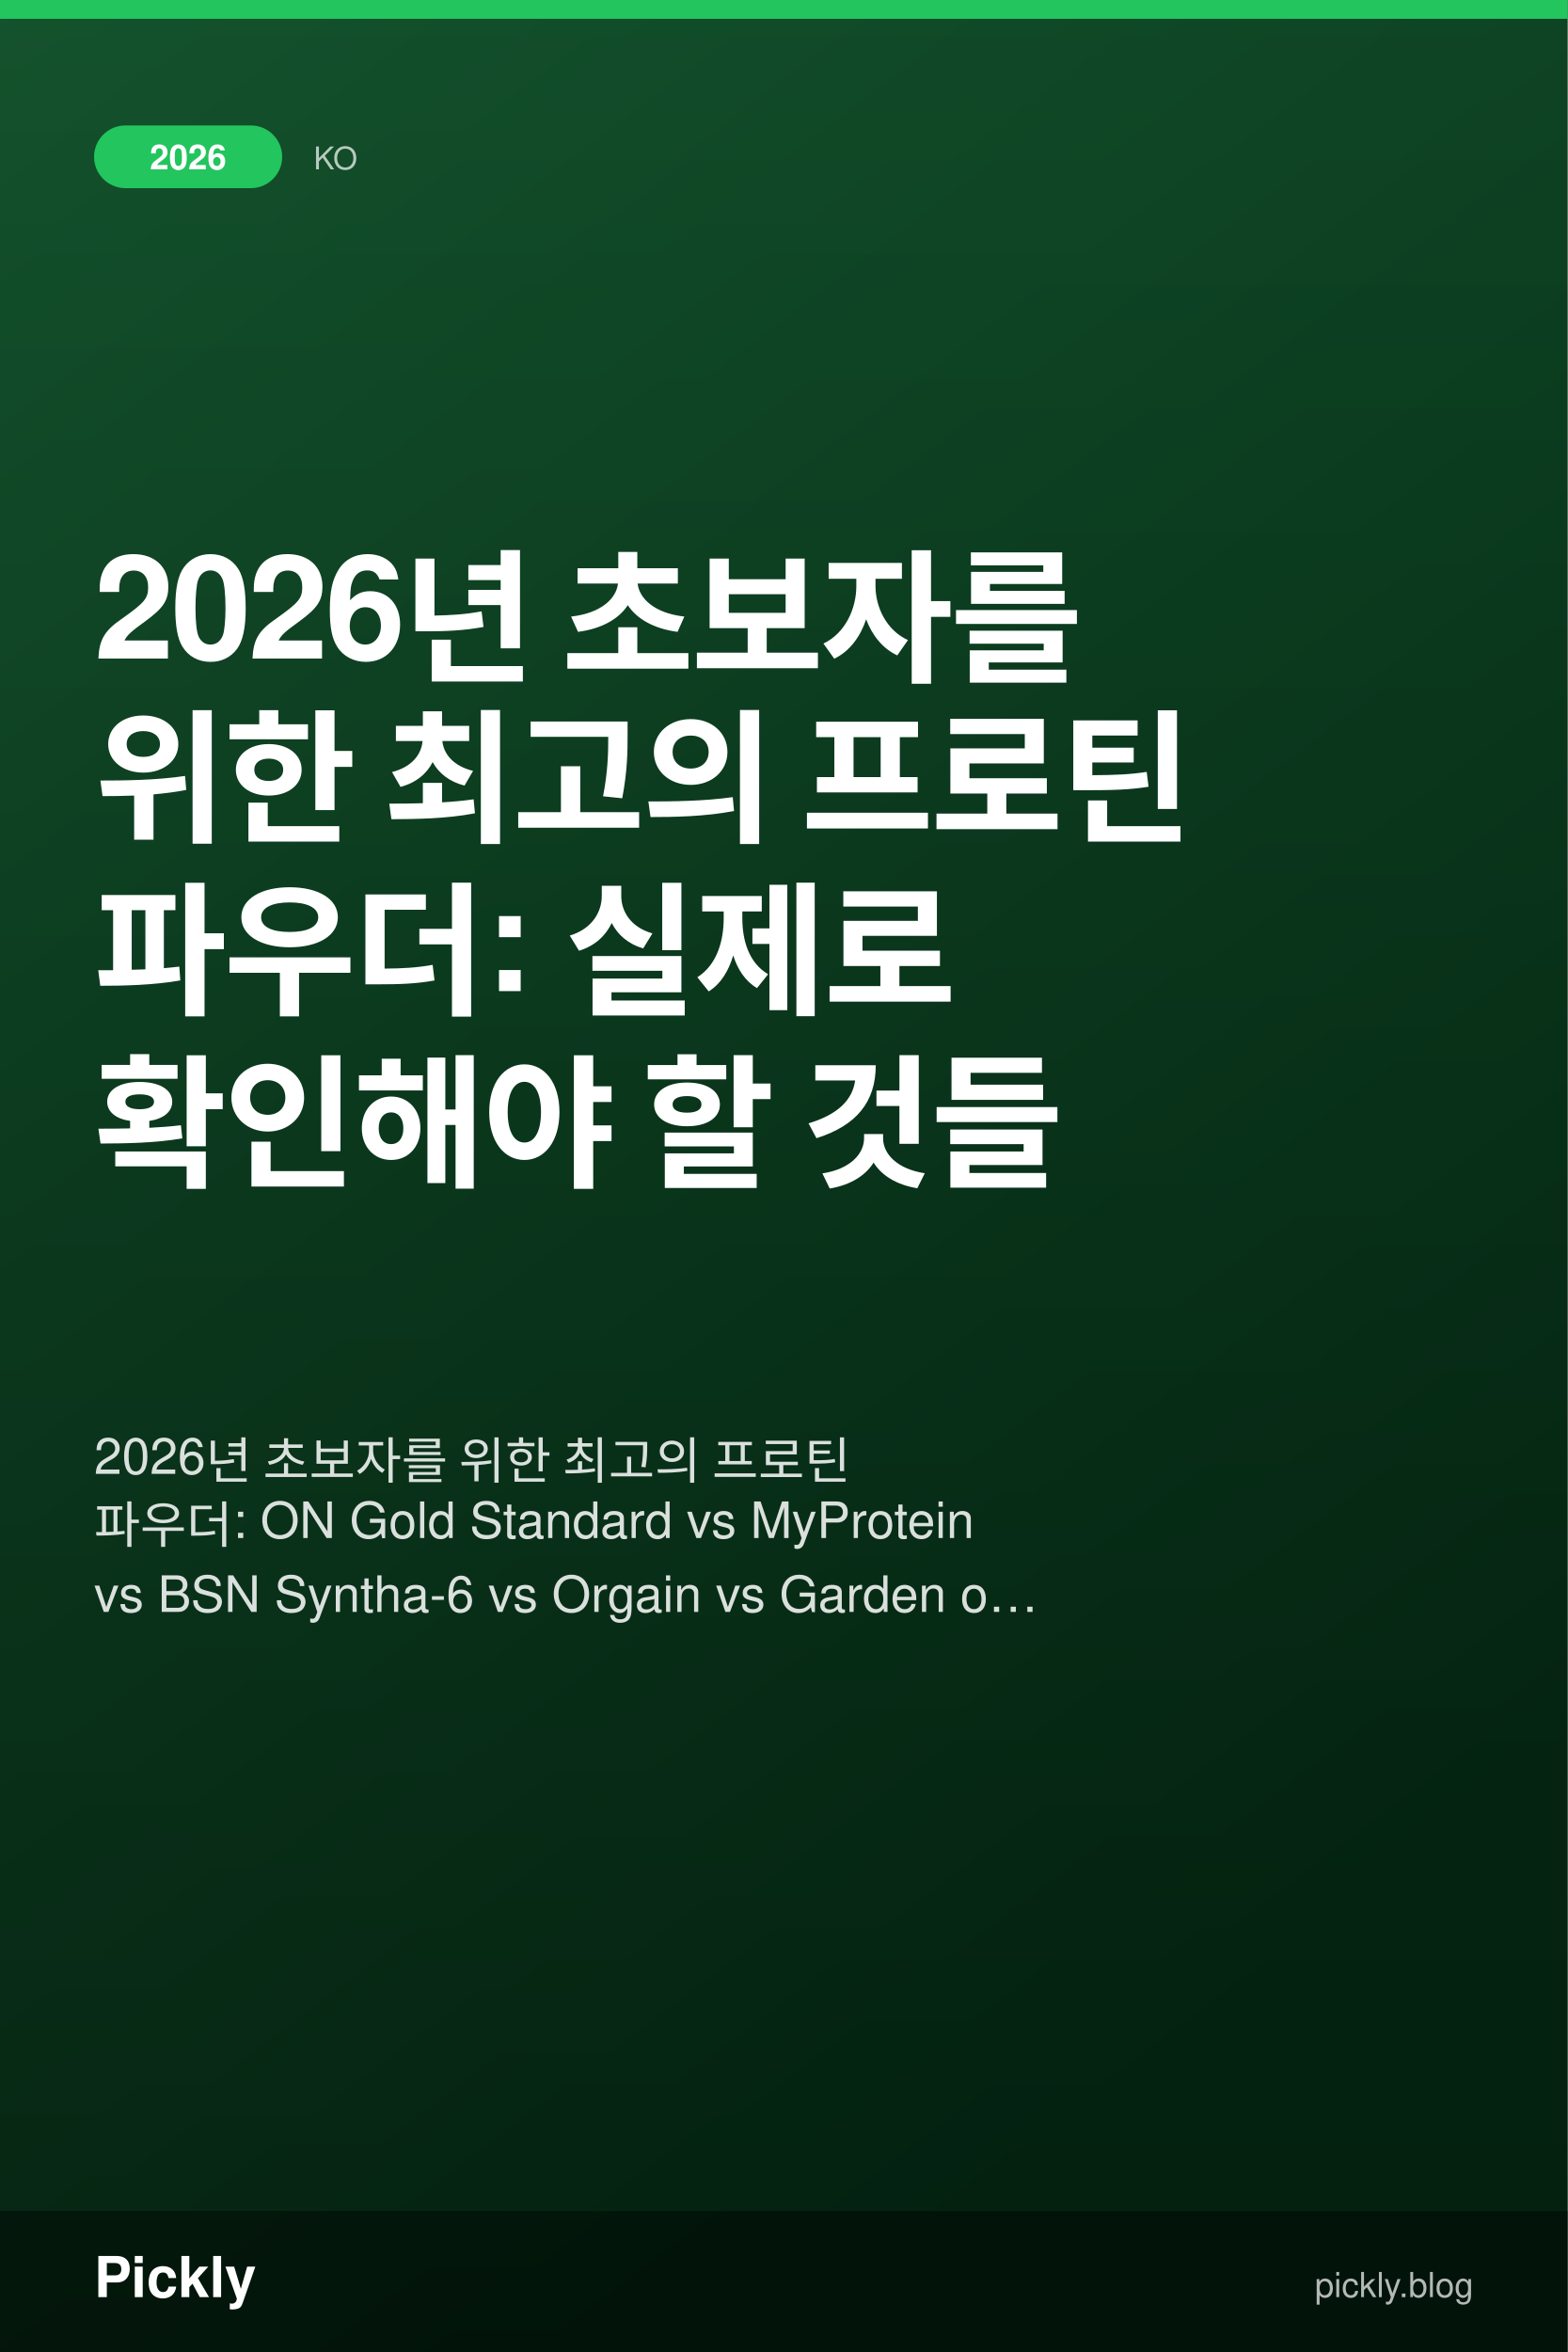
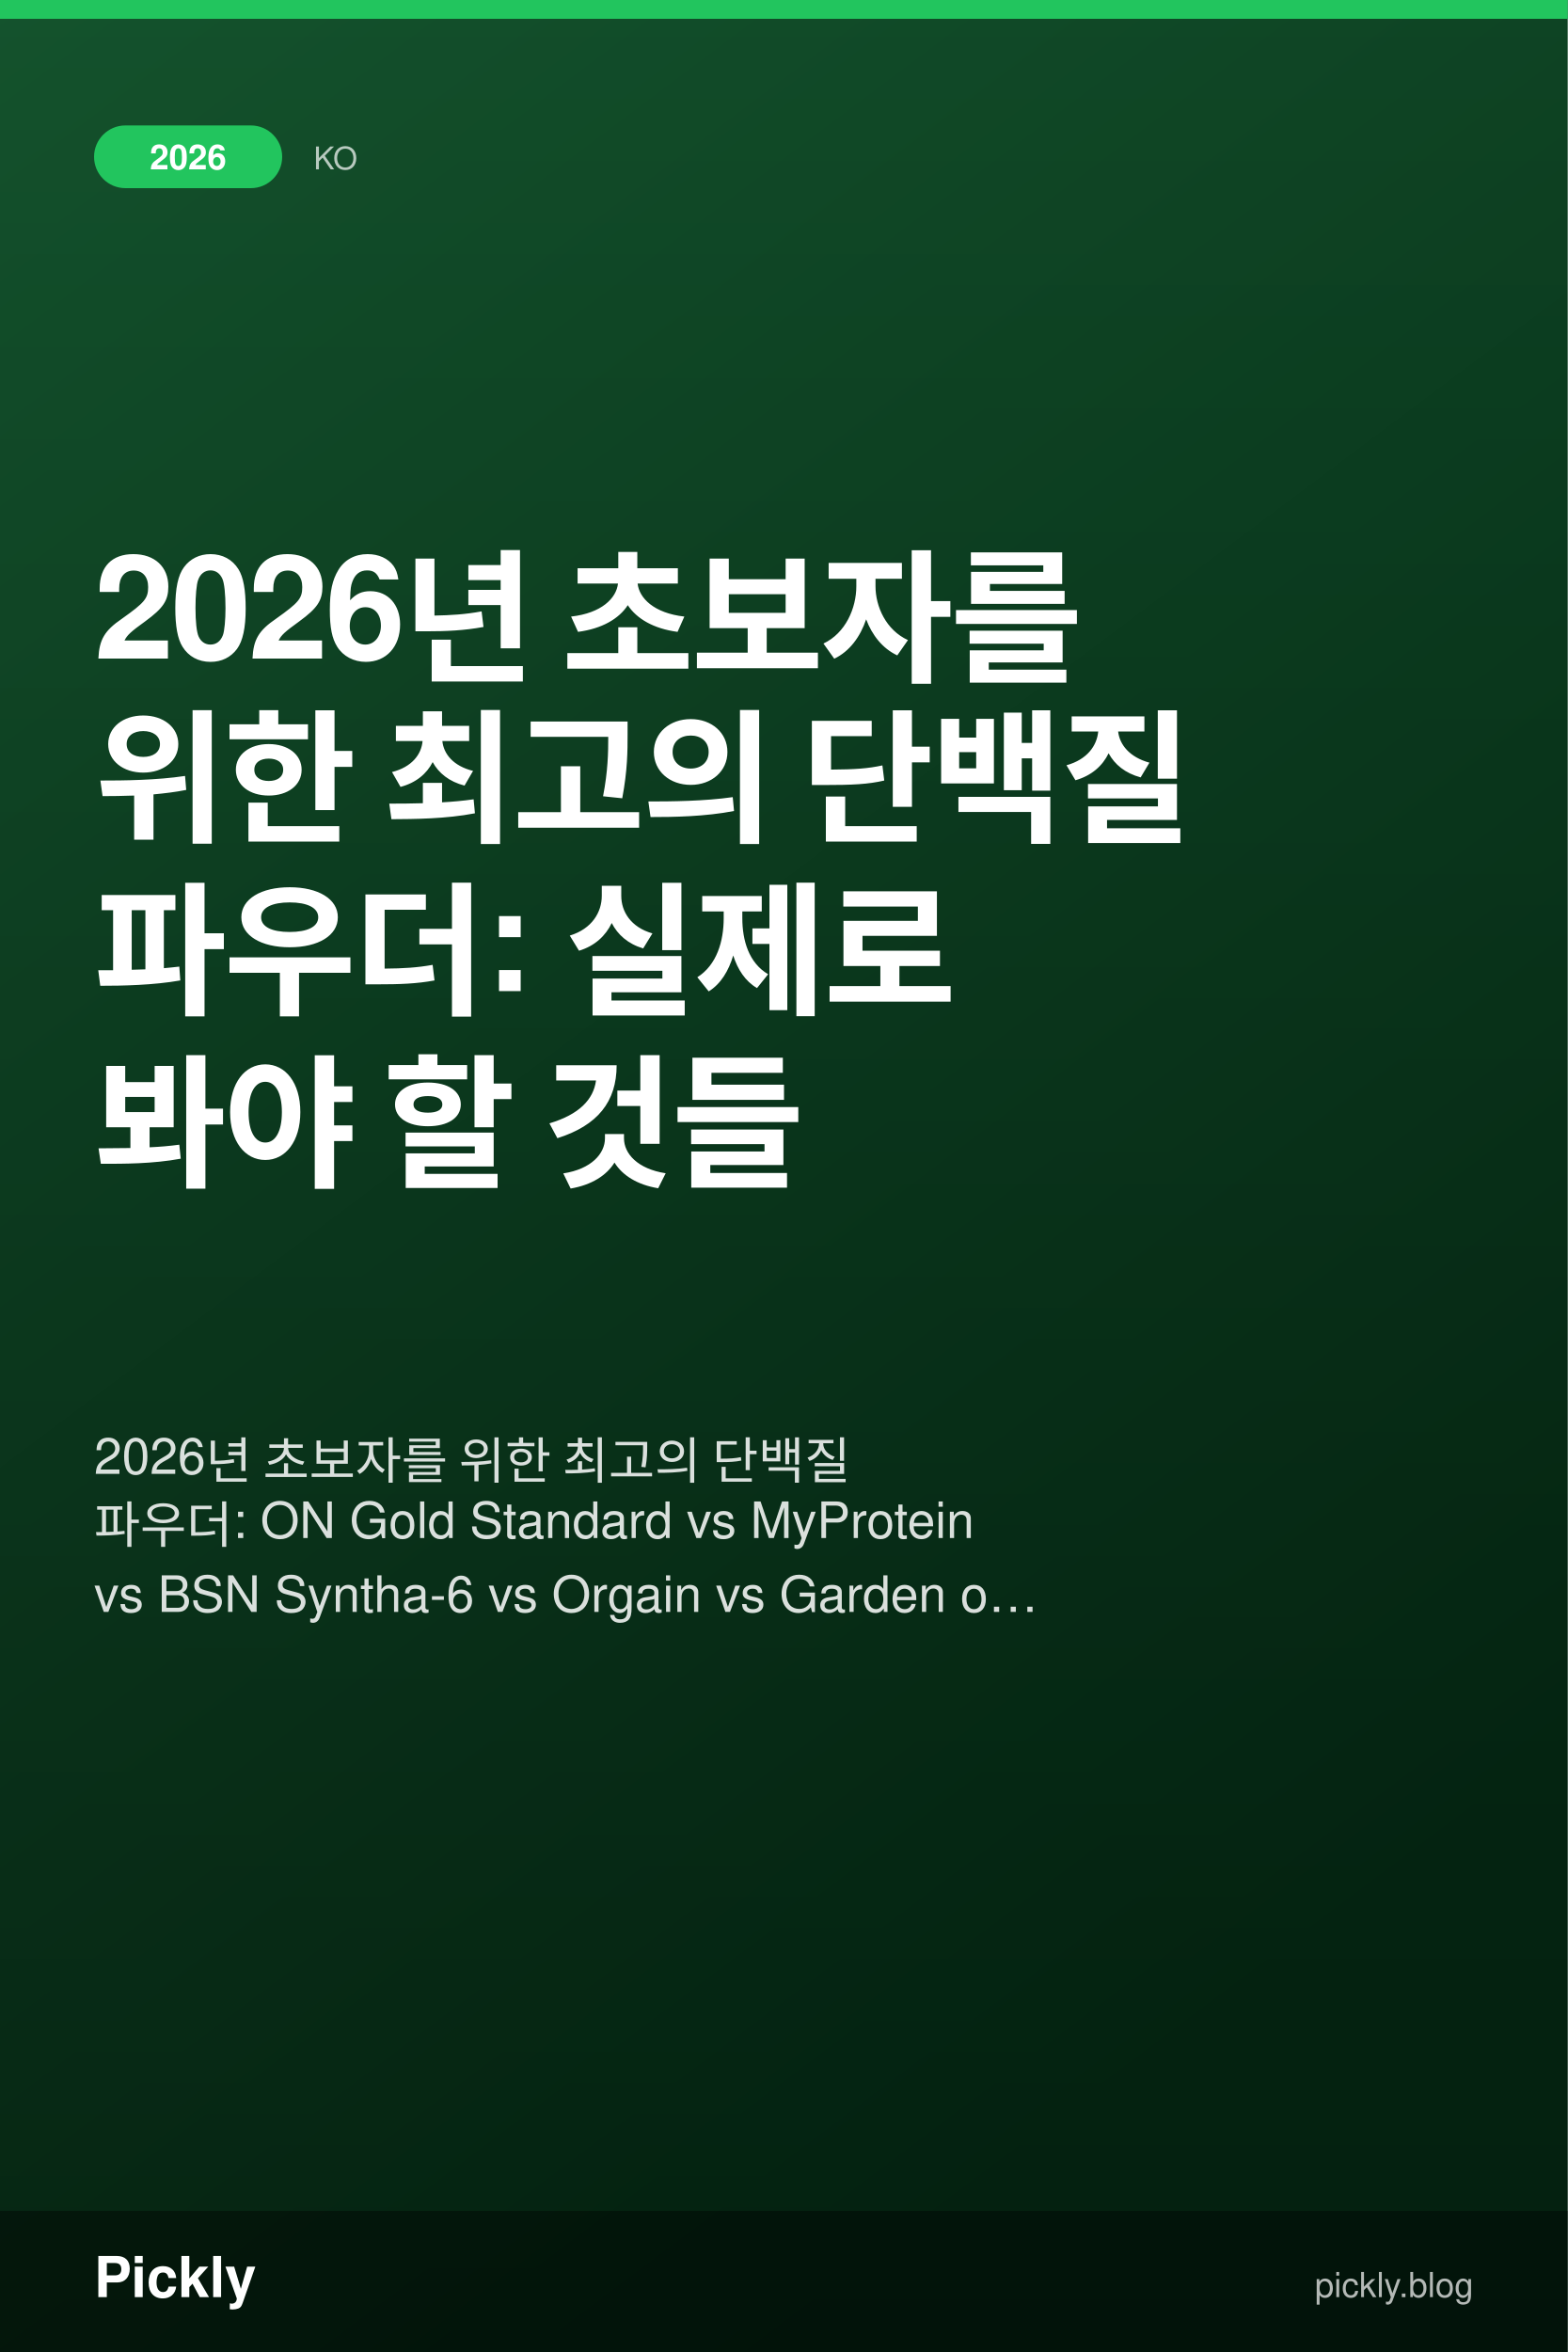
<svg xmlns="http://www.w3.org/2000/svg" width="1000" height="1500" viewBox="0 0 1000 1500">
  <defs>
    <linearGradient id="bg" x1="0" y1="0" x2="0.5" y2="1">
      <stop offset="0" stop-color="#14532d" />
      <stop offset="1" stop-color="#052e16" />
    </linearGradient>
    <linearGradient id="overlay" x1="0" y1="0" x2="0" y2="1">
      <stop offset="0" stop-color="rgba(0,0,0,0)" />
      <stop offset="1" stop-color="rgba(0,0,0,0.3)" />
    </linearGradient>
  </defs>
  <rect width="1000" height="1500" fill="url(#bg)" />
  <rect width="1000" height="1500" fill="url(#overlay)" />
  <rect x="0" y="0" width="1000" height="12" fill="#22c55e" />
  <rect x="60" y="80" width="120" height="40" rx="20" fill="#22c55e" />
  <text x="120" y="108" font-family="'Helvetica Neue', Helvetica, Arial, 'Hiragino Sans GB', 'Hiragino Sans', 'PingFang SC', 'PingFang TC', 'Apple SD Gothic Neo', 'Kohinoor Devanagari', 'Devanagari Sangam MN', 'Geeza Pro', 'SF Arabic', Thonburi, 'Sukhumvit Set', 'Arial Unicode MS', sans-serif" font-size="22" fill="#ffffff" font-weight="700" text-anchor="middle">2026</text>
  <text x="200" y="108" font-family="'Helvetica Neue', Helvetica, Arial, 'Hiragino Sans GB', 'Hiragino Sans', 'PingFang SC', 'PingFang TC', 'Apple SD Gothic Neo', 'Kohinoor Devanagari', 'Devanagari Sangam MN', 'Geeza Pro', 'SF Arabic', Thonburi, 'Sukhumvit Set', 'Arial Unicode MS', sans-serif" font-size="20" fill="rgba(255,255,255,0.7)" font-weight="500">KO</text>
  <text x="60" y="420" font-family="'Helvetica Neue', Helvetica, Arial, 'Hiragino Sans GB', 'Hiragino Sans', 'PingFang SC', 'PingFang TC', 'Apple SD Gothic Neo', 'Kohinoor Devanagari', 'Devanagari Sangam MN', 'Geeza Pro', 'SF Arabic', Thonburi, 'Sukhumvit Set', 'Arial Unicode MS', sans-serif" font-size="92" fill="#ffffff" font-weight="900" letter-spacing="-2" text-anchor="start">2026년 초보자를</text>
-   <text x="60" y="530" font-family="'Helvetica Neue', Helvetica, Arial, 'Hiragino Sans GB', 'Hiragino Sans', 'PingFang SC', 'PingFang TC', 'Apple SD Gothic Neo', 'Kohinoor Devanagari', 'Devanagari Sangam MN', 'Geeza Pro', 'SF Arabic', Thonburi, 'Sukhumvit Set', 'Arial Unicode MS', sans-serif" font-size="92" fill="#ffffff" font-weight="900" letter-spacing="-2" text-anchor="start">위한 최고의 프로틴</text>
+   <text x="60" y="530" font-family="'Helvetica Neue', Helvetica, Arial, 'Hiragino Sans GB', 'Hiragino Sans', 'PingFang SC', 'PingFang TC', 'Apple SD Gothic Neo', 'Kohinoor Devanagari', 'Devanagari Sangam MN', 'Geeza Pro', 'SF Arabic', Thonburi, 'Sukhumvit Set', 'Arial Unicode MS', sans-serif" font-size="92" fill="#ffffff" font-weight="900" letter-spacing="-2" text-anchor="start">위한 최고의 단백질</text>
  <text x="60" y="640" font-family="'Helvetica Neue', Helvetica, Arial, 'Hiragino Sans GB', 'Hiragino Sans', 'PingFang SC', 'PingFang TC', 'Apple SD Gothic Neo', 'Kohinoor Devanagari', 'Devanagari Sangam MN', 'Geeza Pro', 'SF Arabic', Thonburi, 'Sukhumvit Set', 'Arial Unicode MS', sans-serif" font-size="92" fill="#ffffff" font-weight="900" letter-spacing="-2" text-anchor="start">파우더: 실제로</text>
-   <text x="60" y="750" font-family="'Helvetica Neue', Helvetica, Arial, 'Hiragino Sans GB', 'Hiragino Sans', 'PingFang SC', 'PingFang TC', 'Apple SD Gothic Neo', 'Kohinoor Devanagari', 'Devanagari Sangam MN', 'Geeza Pro', 'SF Arabic', Thonburi, 'Sukhumvit Set', 'Arial Unicode MS', sans-serif" font-size="92" fill="#ffffff" font-weight="900" letter-spacing="-2" text-anchor="start">확인해야 할 것들</text>
-   <text x="60" y="940" font-family="'Helvetica Neue', Helvetica, Arial, 'Hiragino Sans GB', 'Hiragino Sans', 'PingFang SC', 'PingFang TC', 'Apple SD Gothic Neo', 'Kohinoor Devanagari', 'Devanagari Sangam MN', 'Geeza Pro', 'SF Arabic', Thonburi, 'Sukhumvit Set', 'Arial Unicode MS', sans-serif" font-size="32" fill="rgba(255,255,255,0.85)" font-weight="400" text-anchor="start">2026년 초보자를 위한 최고의 프로틴</text>
+   <text x="60" y="750" font-family="'Helvetica Neue', Helvetica, Arial, 'Hiragino Sans GB', 'Hiragino Sans', 'PingFang SC', 'PingFang TC', 'Apple SD Gothic Neo', 'Kohinoor Devanagari', 'Devanagari Sangam MN', 'Geeza Pro', 'SF Arabic', Thonburi, 'Sukhumvit Set', 'Arial Unicode MS', sans-serif" font-size="92" fill="#ffffff" font-weight="900" letter-spacing="-2" text-anchor="start">봐야 할 것들</text>
+   <text x="60" y="940" font-family="'Helvetica Neue', Helvetica, Arial, 'Hiragino Sans GB', 'Hiragino Sans', 'PingFang SC', 'PingFang TC', 'Apple SD Gothic Neo', 'Kohinoor Devanagari', 'Devanagari Sangam MN', 'Geeza Pro', 'SF Arabic', Thonburi, 'Sukhumvit Set', 'Arial Unicode MS', sans-serif" font-size="32" fill="rgba(255,255,255,0.85)" font-weight="400" text-anchor="start">2026년 초보자를 위한 최고의 단백질</text>
  <text x="60" y="984" font-family="'Helvetica Neue', Helvetica, Arial, 'Hiragino Sans GB', 'Hiragino Sans', 'PingFang SC', 'PingFang TC', 'Apple SD Gothic Neo', 'Kohinoor Devanagari', 'Devanagari Sangam MN', 'Geeza Pro', 'SF Arabic', Thonburi, 'Sukhumvit Set', 'Arial Unicode MS', sans-serif" font-size="32" fill="rgba(255,255,255,0.85)" font-weight="400" text-anchor="start">파우더: ON Gold Standard vs MyProtein</text>
  <text x="60" y="1028" font-family="'Helvetica Neue', Helvetica, Arial, 'Hiragino Sans GB', 'Hiragino Sans', 'PingFang SC', 'PingFang TC', 'Apple SD Gothic Neo', 'Kohinoor Devanagari', 'Devanagari Sangam MN', 'Geeza Pro', 'SF Arabic', Thonburi, 'Sukhumvit Set', 'Arial Unicode MS', sans-serif" font-size="32" fill="rgba(255,255,255,0.85)" font-weight="400" text-anchor="start">vs BSN Syntha-6 vs Orgain vs Garden o…</text>
  <rect x="0" y="1410" width="1000" height="90" fill="rgba(0,0,0,0.4)" />
  <text x="60" y="1465" font-family="'Helvetica Neue', Helvetica, Arial, 'Hiragino Sans GB', 'Hiragino Sans', 'PingFang SC', 'PingFang TC', 'Apple SD Gothic Neo', 'Kohinoor Devanagari', 'Devanagari Sangam MN', 'Geeza Pro', 'SF Arabic', Thonburi, 'Sukhumvit Set', 'Arial Unicode MS', sans-serif" font-size="36" fill="#ffffff" font-weight="800">Pickly</text>
  <text x="940" y="1465" font-family="'Helvetica Neue', Helvetica, Arial, 'Hiragino Sans GB', 'Hiragino Sans', 'PingFang SC', 'PingFang TC', 'Apple SD Gothic Neo', 'Kohinoor Devanagari', 'Devanagari Sangam MN', 'Geeza Pro', 'SF Arabic', Thonburi, 'Sukhumvit Set', 'Arial Unicode MS', sans-serif" font-size="22" fill="rgba(255,255,255,0.7)" font-weight="500" text-anchor="end">pickly.blog</text>
</svg>
